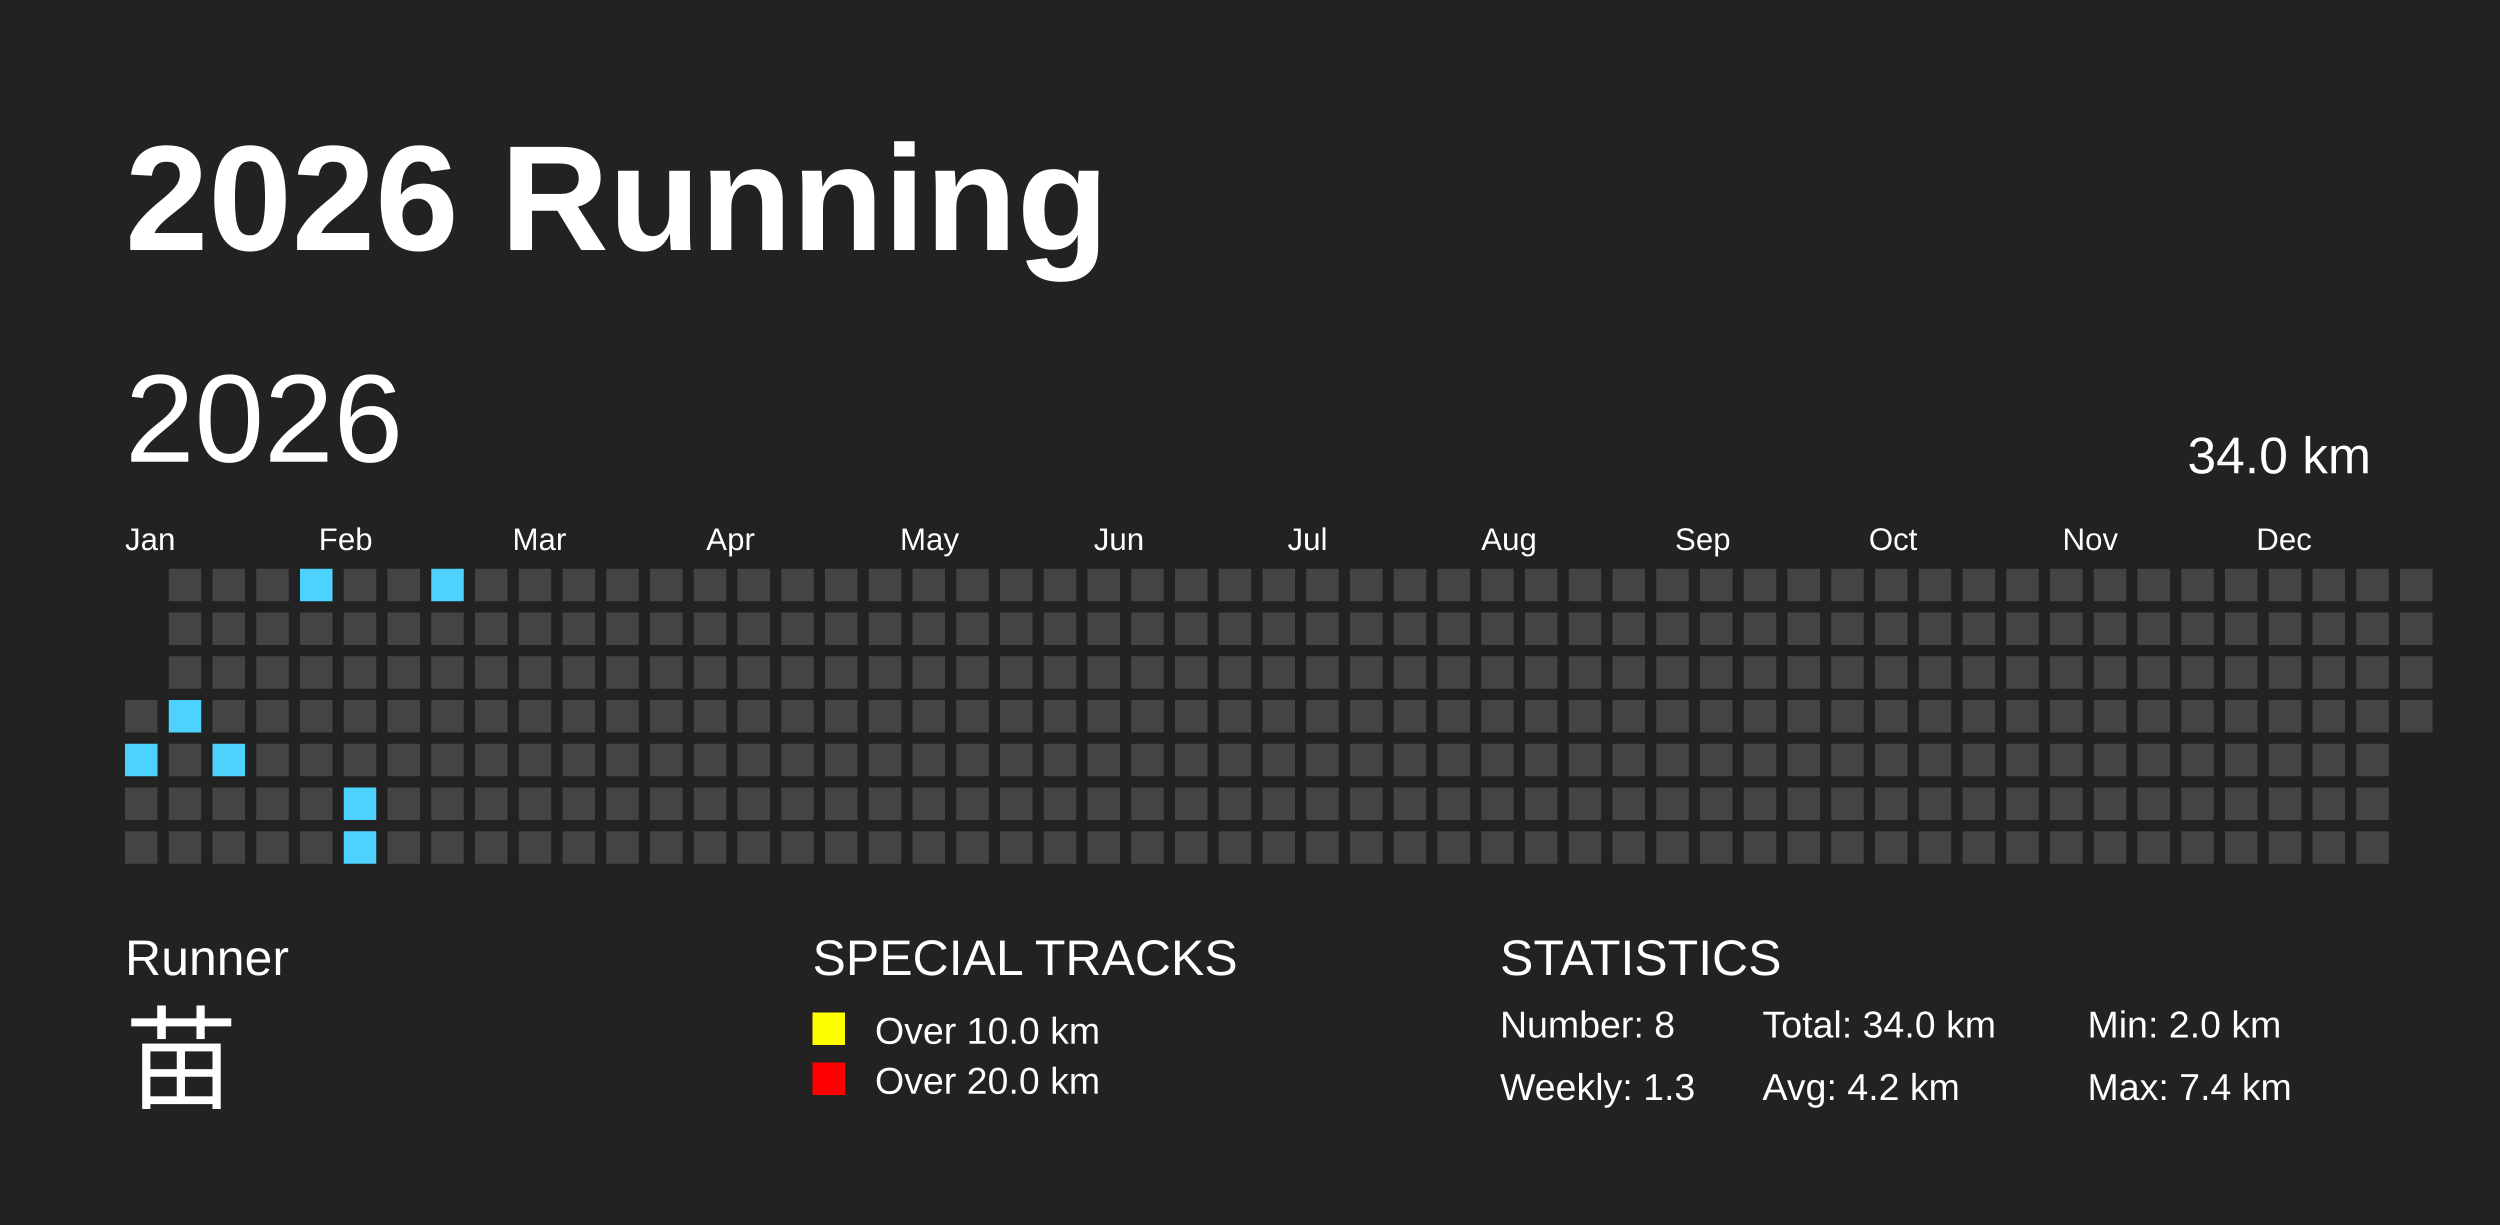
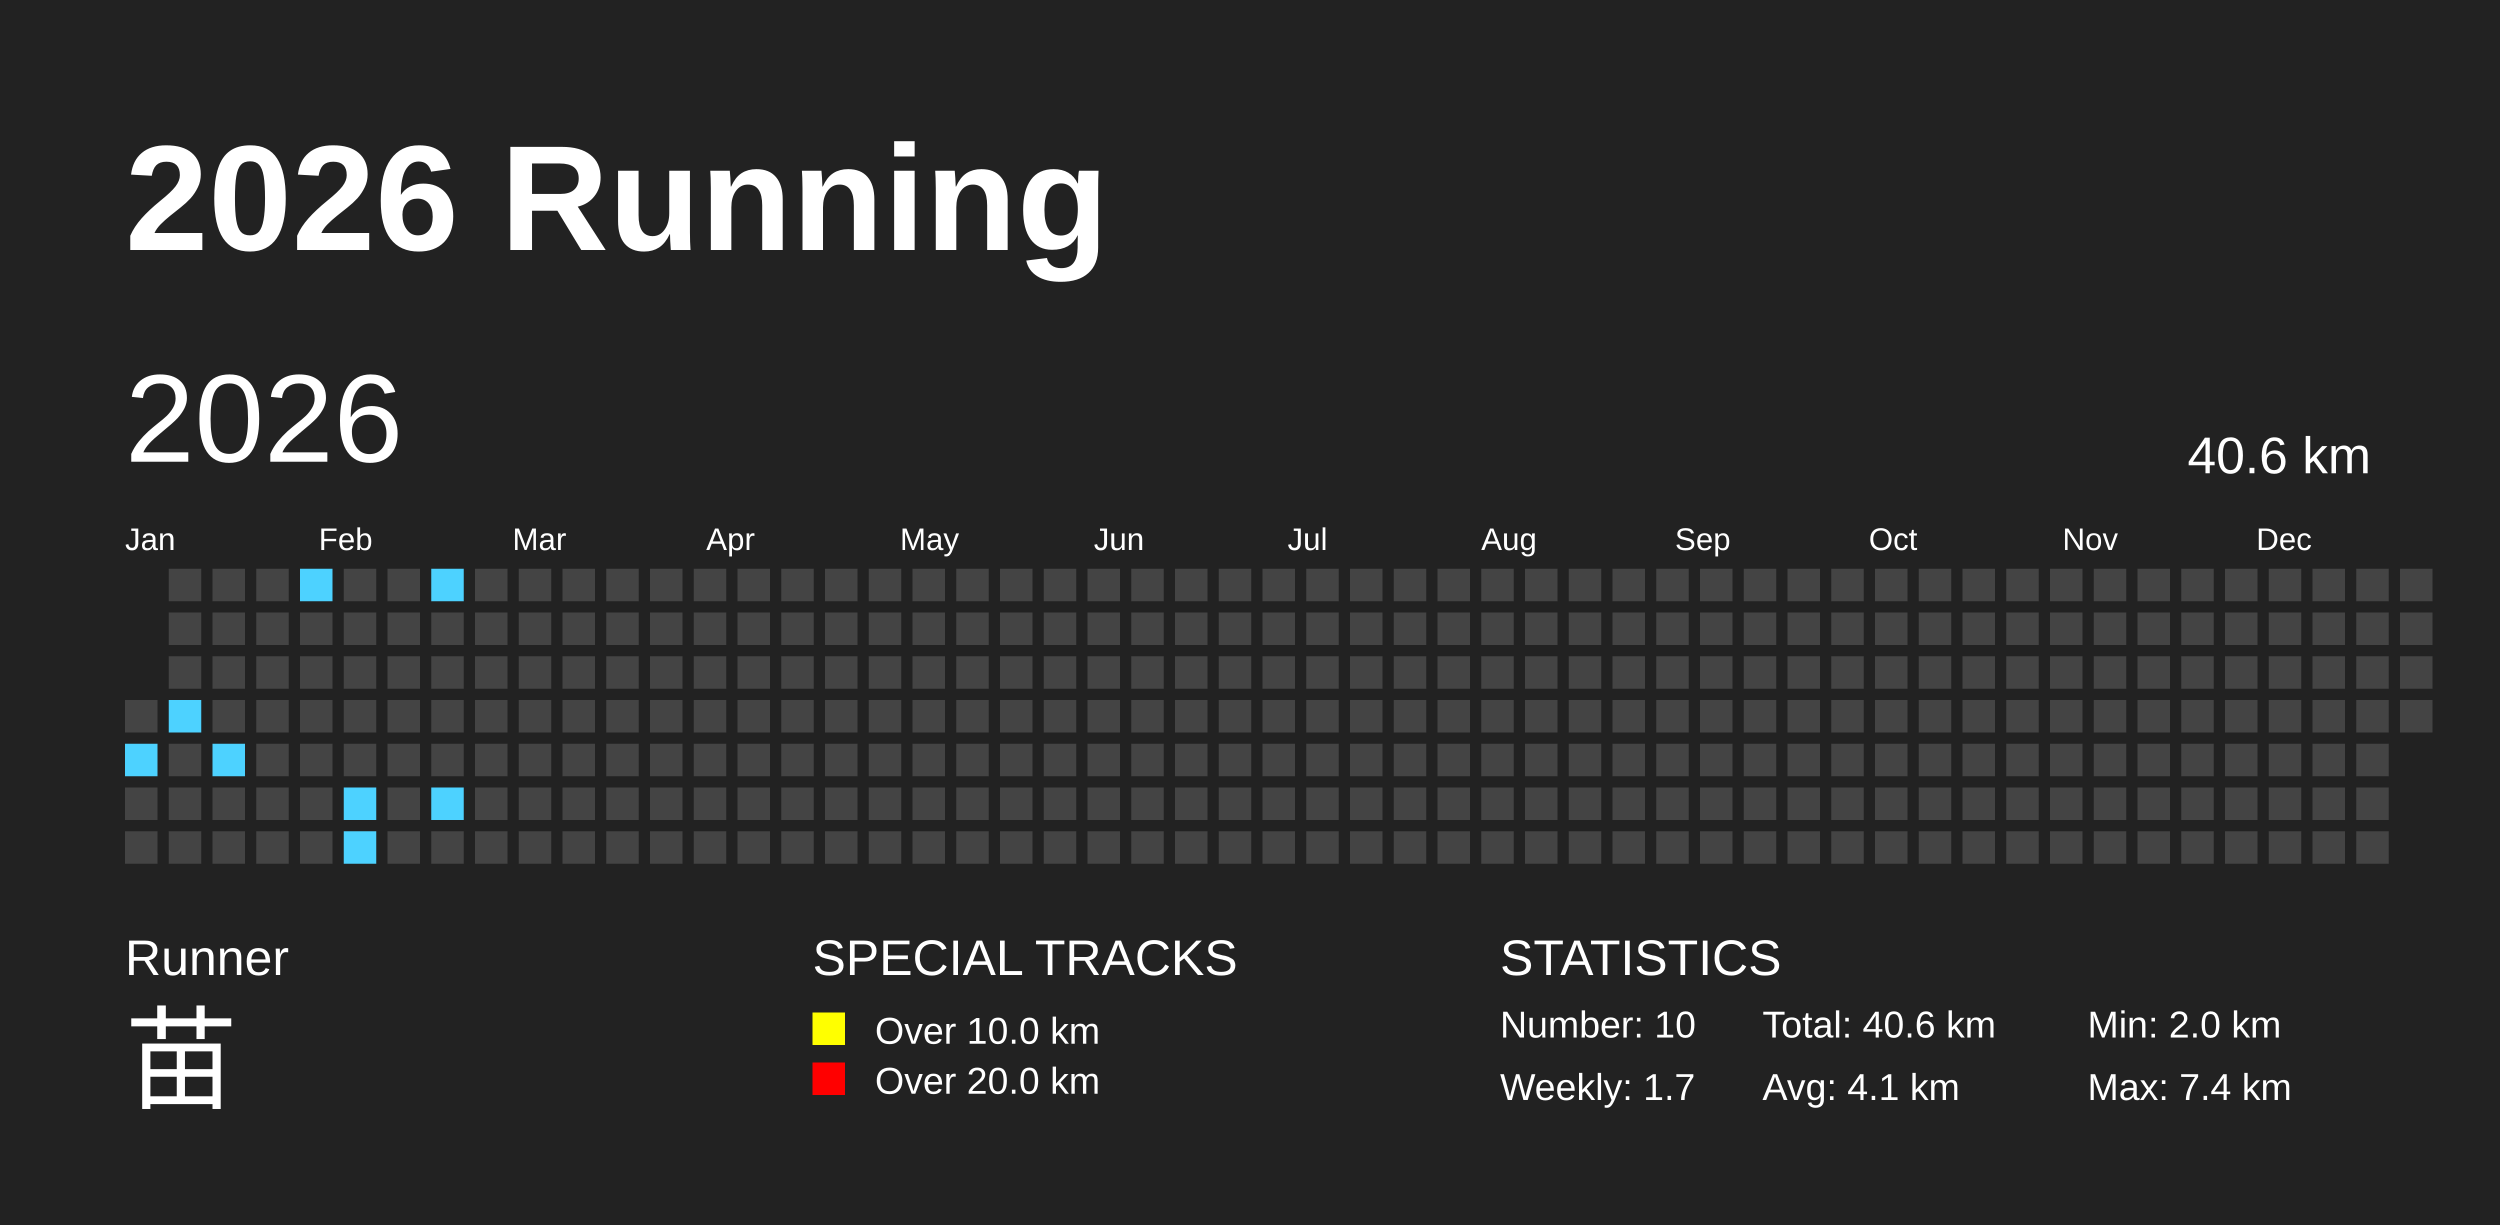
<svg xmlns="http://www.w3.org/2000/svg" baseProfile="full" height="98mm" version="1.1" viewBox="0,0,200,98" width="200mm">
  <defs />
  <rect fill="#222222" height="98" width="200" x="0" y="0" />
  <text fill="#FFFFFF" style="font-size:12px; font-family:Arial; font-weight:bold;" x="10" y="20">2026 Running</text>
  <text fill="#FFFFFF" style="font-size:4px; font-family:Arial" x="10" y="78">Runner</text>
  <text fill="#FFFFFF" style="font-size:9px; font-family:Arial" x="10" y="88">苗</text>
  <text fill="#FFFFFF" style="font-size:4px; font-family:Arial" x="65" y="78">SPECIAL TRACKS</text>
  <rect fill="yellow" height="2.6" width="2.6" x="65" y="81" />
  <text fill="#FFFFFF" style="font-size:3px; font-family:Arial" x="70" y="83.5">Over 10.0 km</text>
  <rect fill="red" height="2.6" width="2.6" x="65" y="85" />
  <text fill="#FFFFFF" style="font-size:3px; font-family:Arial" x="70" y="87.5">Over 20.0 km</text>
  <text fill="#FFFFFF" style="font-size:4px; font-family:Arial" x="120" y="78">STATISTICS</text>
-   <text fill="#FFFFFF" style="font-size:3px; font-family:Arial" x="120" y="83">Number: 8</text>
-   <text fill="#FFFFFF" style="font-size:3px; font-family:Arial" x="120" y="88">Weekly: 1.3</text>
-   <text fill="#FFFFFF" style="font-size:3px; font-family:Arial" x="141" y="83">Total: 34.0 km</text>
-   <text fill="#FFFFFF" style="font-size:3px; font-family:Arial" x="141" y="88">Avg: 4.2 km</text>
+   <text fill="#FFFFFF" style="font-size:3px; font-family:Arial" x="120" y="83">Number: 10</text>
+   <text fill="#FFFFFF" style="font-size:3px; font-family:Arial" x="120" y="88">Weekly: 1.7</text>
+   <text fill="#FFFFFF" style="font-size:3px; font-family:Arial" x="141" y="83">Total: 40.6 km</text>
+   <text fill="#FFFFFF" style="font-size:3px; font-family:Arial" x="141" y="88">Avg: 4.1 km</text>
  <text fill="#FFFFFF" style="font-size:3px; font-family:Arial" x="167" y="83">Min: 2.0 km</text>
  <text fill="#FFFFFF" style="font-size:3px; font-family:Arial" x="167" y="88">Max: 7.4 km</text>
  <text dominant-baseline="hanging" fill="#FFFFFF" style="font-size:10.0px; font-family:Arial;" x="10" y="30">2026</text>
-   <text dominant-baseline="hanging" fill="#FFFFFF" style="font-size:4.125px; font-family:Arial;" x="175" y="35">34.0 km</text>
+   <text dominant-baseline="hanging" fill="#FFFFFF" style="font-size:4.125px; font-family:Arial;" x="175" y="35">40.6 km</text>
  <text fill="#FFFFFF" style="font-size:2.5px; font-family:Arial" x="10.0" y="44">Jan</text>
  <text fill="#FFFFFF" style="font-size:2.5px; font-family:Arial" x="25.5" y="44">Feb</text>
  <text fill="#FFFFFF" style="font-size:2.5px; font-family:Arial" x="41.0" y="44">Mar</text>
  <text fill="#FFFFFF" style="font-size:2.5px; font-family:Arial" x="56.5" y="44">Apr</text>
  <text fill="#FFFFFF" style="font-size:2.5px; font-family:Arial" x="72.0" y="44">May</text>
  <text fill="#FFFFFF" style="font-size:2.5px; font-family:Arial" x="87.5" y="44">Jun</text>
  <text fill="#FFFFFF" style="font-size:2.5px; font-family:Arial" x="103.0" y="44">Jul</text>
  <text fill="#FFFFFF" style="font-size:2.5px; font-family:Arial" x="118.5" y="44">Aug</text>
  <text fill="#FFFFFF" style="font-size:2.5px; font-family:Arial" x="134.0" y="44">Sep</text>
  <text fill="#FFFFFF" style="font-size:2.5px; font-family:Arial" x="149.5" y="44">Oct</text>
  <text fill="#FFFFFF" style="font-size:2.5px; font-family:Arial" x="165.0" y="44">Nov</text>
  <text fill="#FFFFFF" style="font-size:2.5px; font-family:Arial" x="180.5" y="44">Dec</text>
  <rect fill="#444444" height="2.6" width="2.6" x="10.0" y="56.0" />
  <rect fill="#4DD2FF" height="2.6" width="2.6" x="10.0" y="59.5" />
  <rect fill="#444444" height="2.6" width="2.6" x="10.0" y="63.0" />
  <rect fill="#444444" height="2.6" width="2.6" x="10.0" y="66.5" />
  <rect fill="#444444" height="2.6" width="2.6" x="13.5" y="45.5" />
  <rect fill="#444444" height="2.6" width="2.6" x="13.5" y="49.0" />
  <rect fill="#444444" height="2.6" width="2.6" x="13.5" y="52.5" />
  <rect fill="#4DD2FF" height="2.6" width="2.6" x="13.5" y="56.0" />
  <rect fill="#444444" height="2.6" width="2.6" x="13.5" y="59.5" />
  <rect fill="#444444" height="2.6" width="2.6" x="13.5" y="63.0" />
  <rect fill="#444444" height="2.6" width="2.6" x="13.5" y="66.5" />
  <rect fill="#444444" height="2.6" width="2.6" x="17.0" y="45.5" />
  <rect fill="#444444" height="2.6" width="2.6" x="17.0" y="49.0" />
  <rect fill="#444444" height="2.6" width="2.6" x="17.0" y="52.5" />
  <rect fill="#444444" height="2.6" width="2.6" x="17.0" y="56.0" />
  <rect fill="#4DD2FF" height="2.6" width="2.6" x="17.0" y="59.5" />
  <rect fill="#444444" height="2.6" width="2.6" x="17.0" y="63.0" />
  <rect fill="#444444" height="2.6" width="2.6" x="17.0" y="66.5" />
  <rect fill="#444444" height="2.6" width="2.6" x="20.5" y="45.5" />
  <rect fill="#444444" height="2.6" width="2.6" x="20.5" y="49.0" />
  <rect fill="#444444" height="2.6" width="2.6" x="20.5" y="52.5" />
  <rect fill="#444444" height="2.6" width="2.6" x="20.5" y="56.0" />
  <rect fill="#444444" height="2.6" width="2.6" x="20.5" y="59.5" />
  <rect fill="#444444" height="2.6" width="2.6" x="20.5" y="63.0" />
  <rect fill="#444444" height="2.6" width="2.6" x="20.5" y="66.5" />
  <rect fill="#4DD2FF" height="2.6" width="2.6" x="24.0" y="45.5" />
  <rect fill="#444444" height="2.6" width="2.6" x="24.0" y="49.0" />
  <rect fill="#444444" height="2.6" width="2.6" x="24.0" y="52.5" />
  <rect fill="#444444" height="2.6" width="2.6" x="24.0" y="56.0" />
  <rect fill="#444444" height="2.6" width="2.6" x="24.0" y="59.5" />
  <rect fill="#444444" height="2.6" width="2.6" x="24.0" y="63.0" />
  <rect fill="#444444" height="2.6" width="2.6" x="24.0" y="66.5" />
  <rect fill="#444444" height="2.6" width="2.6" x="27.5" y="45.5" />
  <rect fill="#444444" height="2.6" width="2.6" x="27.5" y="49.0" />
  <rect fill="#444444" height="2.6" width="2.6" x="27.5" y="52.5" />
  <rect fill="#444444" height="2.6" width="2.6" x="27.5" y="56.0" />
  <rect fill="#444444" height="2.6" width="2.6" x="27.5" y="59.5" />
  <rect fill="#4DD2FF" height="2.6" width="2.6" x="27.5" y="63.0" />
  <rect fill="#4DD2FF" height="2.6" width="2.6" x="27.5" y="66.5" />
  <rect fill="#444444" height="2.6" width="2.6" x="31.0" y="45.5" />
  <rect fill="#444444" height="2.6" width="2.6" x="31.0" y="49.0" />
  <rect fill="#444444" height="2.6" width="2.6" x="31.0" y="52.5" />
  <rect fill="#444444" height="2.6" width="2.6" x="31.0" y="56.0" />
  <rect fill="#444444" height="2.6" width="2.6" x="31.0" y="59.5" />
  <rect fill="#444444" height="2.6" width="2.6" x="31.0" y="63.0" />
  <rect fill="#444444" height="2.6" width="2.6" x="31.0" y="66.5" />
  <rect fill="#4DD2FF" height="2.6" width="2.6" x="34.5" y="45.5" />
  <rect fill="#444444" height="2.6" width="2.6" x="34.5" y="49.0" />
  <rect fill="#444444" height="2.6" width="2.6" x="34.5" y="52.5" />
  <rect fill="#444444" height="2.6" width="2.6" x="34.5" y="56.0" />
  <rect fill="#444444" height="2.6" width="2.6" x="34.5" y="59.5" />
-   <rect fill="#444444" height="2.6" width="2.6" x="34.5" y="63.0" />
+   <rect fill="#4DD2FF" height="2.6" width="2.6" x="34.5" y="63.0" />
  <rect fill="#444444" height="2.6" width="2.6" x="34.5" y="66.5" />
  <rect fill="#444444" height="2.6" width="2.6" x="38.0" y="45.5" />
  <rect fill="#444444" height="2.6" width="2.6" x="38.0" y="49.0" />
  <rect fill="#444444" height="2.6" width="2.6" x="38.0" y="52.5" />
  <rect fill="#444444" height="2.6" width="2.6" x="38.0" y="56.0" />
  <rect fill="#444444" height="2.6" width="2.6" x="38.0" y="59.5" />
  <rect fill="#444444" height="2.6" width="2.6" x="38.0" y="63.0" />
  <rect fill="#444444" height="2.6" width="2.6" x="38.0" y="66.5" />
  <rect fill="#444444" height="2.6" width="2.6" x="41.5" y="45.5" />
  <rect fill="#444444" height="2.6" width="2.6" x="41.5" y="49.0" />
  <rect fill="#444444" height="2.6" width="2.6" x="41.5" y="52.5" />
  <rect fill="#444444" height="2.6" width="2.6" x="41.5" y="56.0" />
  <rect fill="#444444" height="2.6" width="2.6" x="41.5" y="59.5" />
  <rect fill="#444444" height="2.6" width="2.6" x="41.5" y="63.0" />
  <rect fill="#444444" height="2.6" width="2.6" x="41.5" y="66.5" />
  <rect fill="#444444" height="2.6" width="2.6" x="45.0" y="45.5" />
  <rect fill="#444444" height="2.6" width="2.6" x="45.0" y="49.0" />
  <rect fill="#444444" height="2.6" width="2.6" x="45.0" y="52.5" />
  <rect fill="#444444" height="2.6" width="2.6" x="45.0" y="56.0" />
  <rect fill="#444444" height="2.6" width="2.6" x="45.0" y="59.5" />
  <rect fill="#444444" height="2.6" width="2.6" x="45.0" y="63.0" />
  <rect fill="#444444" height="2.6" width="2.6" x="45.0" y="66.5" />
  <rect fill="#444444" height="2.6" width="2.6" x="48.5" y="45.5" />
  <rect fill="#444444" height="2.6" width="2.6" x="48.5" y="49.0" />
  <rect fill="#444444" height="2.6" width="2.6" x="48.5" y="52.5" />
  <rect fill="#444444" height="2.6" width="2.6" x="48.5" y="56.0" />
  <rect fill="#444444" height="2.6" width="2.6" x="48.5" y="59.5" />
  <rect fill="#444444" height="2.6" width="2.6" x="48.5" y="63.0" />
  <rect fill="#444444" height="2.6" width="2.6" x="48.5" y="66.5" />
  <rect fill="#444444" height="2.6" width="2.6" x="52.0" y="45.5" />
  <rect fill="#444444" height="2.6" width="2.6" x="52.0" y="49.0" />
  <rect fill="#444444" height="2.6" width="2.6" x="52.0" y="52.5" />
  <rect fill="#444444" height="2.6" width="2.6" x="52.0" y="56.0" />
  <rect fill="#444444" height="2.6" width="2.6" x="52.0" y="59.5" />
  <rect fill="#444444" height="2.6" width="2.6" x="52.0" y="63.0" />
  <rect fill="#444444" height="2.6" width="2.6" x="52.0" y="66.5" />
  <rect fill="#444444" height="2.6" width="2.6" x="55.5" y="45.5" />
  <rect fill="#444444" height="2.6" width="2.6" x="55.5" y="49.0" />
  <rect fill="#444444" height="2.6" width="2.6" x="55.5" y="52.5" />
  <rect fill="#444444" height="2.6" width="2.6" x="55.5" y="56.0" />
  <rect fill="#444444" height="2.6" width="2.6" x="55.5" y="59.5" />
  <rect fill="#444444" height="2.6" width="2.6" x="55.5" y="63.0" />
  <rect fill="#444444" height="2.6" width="2.6" x="55.5" y="66.5" />
  <rect fill="#444444" height="2.6" width="2.6" x="59.0" y="45.5" />
  <rect fill="#444444" height="2.6" width="2.6" x="59.0" y="49.0" />
  <rect fill="#444444" height="2.6" width="2.6" x="59.0" y="52.5" />
  <rect fill="#444444" height="2.6" width="2.6" x="59.0" y="56.0" />
  <rect fill="#444444" height="2.6" width="2.6" x="59.0" y="59.5" />
  <rect fill="#444444" height="2.6" width="2.6" x="59.0" y="63.0" />
  <rect fill="#444444" height="2.6" width="2.6" x="59.0" y="66.5" />
  <rect fill="#444444" height="2.6" width="2.6" x="62.5" y="45.5" />
  <rect fill="#444444" height="2.6" width="2.6" x="62.5" y="49.0" />
  <rect fill="#444444" height="2.6" width="2.6" x="62.5" y="52.5" />
  <rect fill="#444444" height="2.6" width="2.6" x="62.5" y="56.0" />
  <rect fill="#444444" height="2.6" width="2.6" x="62.5" y="59.5" />
  <rect fill="#444444" height="2.6" width="2.6" x="62.5" y="63.0" />
  <rect fill="#444444" height="2.6" width="2.6" x="62.5" y="66.5" />
  <rect fill="#444444" height="2.6" width="2.6" x="66.0" y="45.5" />
  <rect fill="#444444" height="2.6" width="2.6" x="66.0" y="49.0" />
  <rect fill="#444444" height="2.6" width="2.6" x="66.0" y="52.5" />
  <rect fill="#444444" height="2.6" width="2.6" x="66.0" y="56.0" />
  <rect fill="#444444" height="2.6" width="2.6" x="66.0" y="59.5" />
  <rect fill="#444444" height="2.6" width="2.6" x="66.0" y="63.0" />
  <rect fill="#444444" height="2.6" width="2.6" x="66.0" y="66.5" />
  <rect fill="#444444" height="2.6" width="2.6" x="69.5" y="45.5" />
  <rect fill="#444444" height="2.6" width="2.6" x="69.5" y="49.0" />
  <rect fill="#444444" height="2.6" width="2.6" x="69.5" y="52.5" />
  <rect fill="#444444" height="2.6" width="2.6" x="69.5" y="56.0" />
  <rect fill="#444444" height="2.6" width="2.6" x="69.5" y="59.5" />
  <rect fill="#444444" height="2.6" width="2.6" x="69.5" y="63.0" />
  <rect fill="#444444" height="2.6" width="2.6" x="69.5" y="66.5" />
  <rect fill="#444444" height="2.6" width="2.6" x="73.0" y="45.5" />
  <rect fill="#444444" height="2.6" width="2.6" x="73.0" y="49.0" />
  <rect fill="#444444" height="2.6" width="2.6" x="73.0" y="52.5" />
  <rect fill="#444444" height="2.6" width="2.6" x="73.0" y="56.0" />
  <rect fill="#444444" height="2.6" width="2.6" x="73.0" y="59.5" />
  <rect fill="#444444" height="2.6" width="2.6" x="73.0" y="63.0" />
  <rect fill="#444444" height="2.6" width="2.6" x="73.0" y="66.5" />
  <rect fill="#444444" height="2.6" width="2.6" x="76.5" y="45.5" />
  <rect fill="#444444" height="2.6" width="2.6" x="76.5" y="49.0" />
  <rect fill="#444444" height="2.6" width="2.6" x="76.5" y="52.5" />
  <rect fill="#444444" height="2.6" width="2.6" x="76.5" y="56.0" />
  <rect fill="#444444" height="2.6" width="2.6" x="76.5" y="59.5" />
  <rect fill="#444444" height="2.6" width="2.6" x="76.5" y="63.0" />
  <rect fill="#444444" height="2.6" width="2.6" x="76.5" y="66.5" />
  <rect fill="#444444" height="2.6" width="2.6" x="80.0" y="45.5" />
  <rect fill="#444444" height="2.6" width="2.6" x="80.0" y="49.0" />
  <rect fill="#444444" height="2.6" width="2.6" x="80.0" y="52.5" />
  <rect fill="#444444" height="2.6" width="2.6" x="80.0" y="56.0" />
  <rect fill="#444444" height="2.6" width="2.6" x="80.0" y="59.5" />
  <rect fill="#444444" height="2.6" width="2.6" x="80.0" y="63.0" />
  <rect fill="#444444" height="2.6" width="2.6" x="80.0" y="66.5" />
  <rect fill="#444444" height="2.6" width="2.6" x="83.5" y="45.5" />
  <rect fill="#444444" height="2.6" width="2.6" x="83.5" y="49.0" />
  <rect fill="#444444" height="2.6" width="2.6" x="83.5" y="52.5" />
  <rect fill="#444444" height="2.6" width="2.6" x="83.5" y="56.0" />
  <rect fill="#444444" height="2.6" width="2.6" x="83.5" y="59.5" />
  <rect fill="#444444" height="2.6" width="2.6" x="83.5" y="63.0" />
  <rect fill="#444444" height="2.6" width="2.6" x="83.5" y="66.5" />
  <rect fill="#444444" height="2.6" width="2.6" x="87.0" y="45.5" />
  <rect fill="#444444" height="2.6" width="2.6" x="87.0" y="49.0" />
  <rect fill="#444444" height="2.6" width="2.6" x="87.0" y="52.5" />
  <rect fill="#444444" height="2.6" width="2.6" x="87.0" y="56.0" />
  <rect fill="#444444" height="2.6" width="2.6" x="87.0" y="59.5" />
  <rect fill="#444444" height="2.6" width="2.6" x="87.0" y="63.0" />
  <rect fill="#444444" height="2.6" width="2.6" x="87.0" y="66.5" />
  <rect fill="#444444" height="2.6" width="2.6" x="90.5" y="45.5" />
  <rect fill="#444444" height="2.6" width="2.6" x="90.5" y="49.0" />
  <rect fill="#444444" height="2.6" width="2.6" x="90.5" y="52.5" />
  <rect fill="#444444" height="2.6" width="2.6" x="90.5" y="56.0" />
  <rect fill="#444444" height="2.6" width="2.6" x="90.5" y="59.5" />
  <rect fill="#444444" height="2.6" width="2.6" x="90.5" y="63.0" />
  <rect fill="#444444" height="2.6" width="2.6" x="90.5" y="66.5" />
  <rect fill="#444444" height="2.6" width="2.6" x="94.0" y="45.5" />
  <rect fill="#444444" height="2.6" width="2.6" x="94.0" y="49.0" />
  <rect fill="#444444" height="2.6" width="2.6" x="94.0" y="52.5" />
  <rect fill="#444444" height="2.6" width="2.6" x="94.0" y="56.0" />
  <rect fill="#444444" height="2.6" width="2.6" x="94.0" y="59.5" />
  <rect fill="#444444" height="2.6" width="2.6" x="94.0" y="63.0" />
  <rect fill="#444444" height="2.6" width="2.6" x="94.0" y="66.5" />
  <rect fill="#444444" height="2.6" width="2.6" x="97.5" y="45.5" />
  <rect fill="#444444" height="2.6" width="2.6" x="97.5" y="49.0" />
  <rect fill="#444444" height="2.6" width="2.6" x="97.5" y="52.5" />
  <rect fill="#444444" height="2.6" width="2.6" x="97.5" y="56.0" />
  <rect fill="#444444" height="2.6" width="2.6" x="97.5" y="59.5" />
  <rect fill="#444444" height="2.6" width="2.6" x="97.5" y="63.0" />
  <rect fill="#444444" height="2.6" width="2.6" x="97.5" y="66.5" />
  <rect fill="#444444" height="2.6" width="2.6" x="101.0" y="45.5" />
  <rect fill="#444444" height="2.6" width="2.6" x="101.0" y="49.0" />
  <rect fill="#444444" height="2.6" width="2.6" x="101.0" y="52.5" />
  <rect fill="#444444" height="2.6" width="2.6" x="101.0" y="56.0" />
  <rect fill="#444444" height="2.6" width="2.6" x="101.0" y="59.5" />
  <rect fill="#444444" height="2.6" width="2.6" x="101.0" y="63.0" />
  <rect fill="#444444" height="2.6" width="2.6" x="101.0" y="66.5" />
  <rect fill="#444444" height="2.6" width="2.6" x="104.5" y="45.5" />
  <rect fill="#444444" height="2.6" width="2.6" x="104.5" y="49.0" />
  <rect fill="#444444" height="2.6" width="2.6" x="104.5" y="52.5" />
  <rect fill="#444444" height="2.6" width="2.6" x="104.5" y="56.0" />
  <rect fill="#444444" height="2.6" width="2.6" x="104.5" y="59.5" />
  <rect fill="#444444" height="2.6" width="2.6" x="104.5" y="63.0" />
  <rect fill="#444444" height="2.6" width="2.6" x="104.5" y="66.5" />
  <rect fill="#444444" height="2.6" width="2.6" x="108.0" y="45.5" />
  <rect fill="#444444" height="2.6" width="2.6" x="108.0" y="49.0" />
  <rect fill="#444444" height="2.6" width="2.6" x="108.0" y="52.5" />
  <rect fill="#444444" height="2.6" width="2.6" x="108.0" y="56.0" />
  <rect fill="#444444" height="2.6" width="2.6" x="108.0" y="59.5" />
  <rect fill="#444444" height="2.6" width="2.6" x="108.0" y="63.0" />
  <rect fill="#444444" height="2.6" width="2.6" x="108.0" y="66.5" />
  <rect fill="#444444" height="2.6" width="2.6" x="111.5" y="45.5" />
  <rect fill="#444444" height="2.6" width="2.6" x="111.5" y="49.0" />
  <rect fill="#444444" height="2.6" width="2.6" x="111.5" y="52.5" />
  <rect fill="#444444" height="2.6" width="2.6" x="111.5" y="56.0" />
  <rect fill="#444444" height="2.6" width="2.6" x="111.5" y="59.5" />
  <rect fill="#444444" height="2.6" width="2.6" x="111.5" y="63.0" />
  <rect fill="#444444" height="2.6" width="2.6" x="111.5" y="66.5" />
  <rect fill="#444444" height="2.6" width="2.6" x="115.0" y="45.5" />
  <rect fill="#444444" height="2.6" width="2.6" x="115.0" y="49.0" />
  <rect fill="#444444" height="2.6" width="2.6" x="115.0" y="52.5" />
  <rect fill="#444444" height="2.6" width="2.6" x="115.0" y="56.0" />
  <rect fill="#444444" height="2.6" width="2.6" x="115.0" y="59.5" />
  <rect fill="#444444" height="2.6" width="2.6" x="115.0" y="63.0" />
  <rect fill="#444444" height="2.6" width="2.6" x="115.0" y="66.5" />
  <rect fill="#444444" height="2.6" width="2.6" x="118.5" y="45.5" />
  <rect fill="#444444" height="2.6" width="2.6" x="118.5" y="49.0" />
  <rect fill="#444444" height="2.6" width="2.6" x="118.5" y="52.5" />
  <rect fill="#444444" height="2.6" width="2.6" x="118.5" y="56.0" />
  <rect fill="#444444" height="2.6" width="2.6" x="118.5" y="59.5" />
  <rect fill="#444444" height="2.6" width="2.6" x="118.5" y="63.0" />
  <rect fill="#444444" height="2.6" width="2.6" x="118.5" y="66.5" />
  <rect fill="#444444" height="2.6" width="2.6" x="122.0" y="45.5" />
  <rect fill="#444444" height="2.6" width="2.6" x="122.0" y="49.0" />
  <rect fill="#444444" height="2.6" width="2.6" x="122.0" y="52.5" />
  <rect fill="#444444" height="2.6" width="2.6" x="122.0" y="56.0" />
  <rect fill="#444444" height="2.6" width="2.6" x="122.0" y="59.5" />
  <rect fill="#444444" height="2.6" width="2.6" x="122.0" y="63.0" />
  <rect fill="#444444" height="2.6" width="2.6" x="122.0" y="66.5" />
  <rect fill="#444444" height="2.6" width="2.6" x="125.5" y="45.5" />
  <rect fill="#444444" height="2.6" width="2.6" x="125.5" y="49.0" />
  <rect fill="#444444" height="2.6" width="2.6" x="125.5" y="52.5" />
  <rect fill="#444444" height="2.6" width="2.6" x="125.5" y="56.0" />
  <rect fill="#444444" height="2.6" width="2.6" x="125.5" y="59.5" />
  <rect fill="#444444" height="2.6" width="2.6" x="125.5" y="63.0" />
  <rect fill="#444444" height="2.6" width="2.6" x="125.5" y="66.5" />
  <rect fill="#444444" height="2.6" width="2.6" x="129.0" y="45.5" />
  <rect fill="#444444" height="2.6" width="2.6" x="129.0" y="49.0" />
  <rect fill="#444444" height="2.6" width="2.6" x="129.0" y="52.5" />
  <rect fill="#444444" height="2.6" width="2.6" x="129.0" y="56.0" />
  <rect fill="#444444" height="2.6" width="2.6" x="129.0" y="59.5" />
  <rect fill="#444444" height="2.6" width="2.6" x="129.0" y="63.0" />
  <rect fill="#444444" height="2.6" width="2.6" x="129.0" y="66.5" />
  <rect fill="#444444" height="2.6" width="2.6" x="132.5" y="45.5" />
  <rect fill="#444444" height="2.6" width="2.6" x="132.5" y="49.0" />
  <rect fill="#444444" height="2.6" width="2.6" x="132.5" y="52.5" />
  <rect fill="#444444" height="2.6" width="2.6" x="132.5" y="56.0" />
  <rect fill="#444444" height="2.6" width="2.6" x="132.5" y="59.5" />
  <rect fill="#444444" height="2.6" width="2.6" x="132.5" y="63.0" />
  <rect fill="#444444" height="2.6" width="2.6" x="132.5" y="66.5" />
  <rect fill="#444444" height="2.6" width="2.6" x="136.0" y="45.5" />
  <rect fill="#444444" height="2.6" width="2.6" x="136.0" y="49.0" />
  <rect fill="#444444" height="2.6" width="2.6" x="136.0" y="52.5" />
  <rect fill="#444444" height="2.6" width="2.6" x="136.0" y="56.0" />
  <rect fill="#444444" height="2.6" width="2.6" x="136.0" y="59.5" />
  <rect fill="#444444" height="2.6" width="2.6" x="136.0" y="63.0" />
  <rect fill="#444444" height="2.6" width="2.6" x="136.0" y="66.5" />
  <rect fill="#444444" height="2.6" width="2.6" x="139.5" y="45.5" />
  <rect fill="#444444" height="2.6" width="2.6" x="139.5" y="49.0" />
  <rect fill="#444444" height="2.6" width="2.6" x="139.5" y="52.5" />
  <rect fill="#444444" height="2.6" width="2.6" x="139.5" y="56.0" />
  <rect fill="#444444" height="2.6" width="2.6" x="139.5" y="59.5" />
  <rect fill="#444444" height="2.6" width="2.6" x="139.5" y="63.0" />
  <rect fill="#444444" height="2.6" width="2.6" x="139.5" y="66.5" />
  <rect fill="#444444" height="2.6" width="2.6" x="143.0" y="45.5" />
  <rect fill="#444444" height="2.6" width="2.6" x="143.0" y="49.0" />
  <rect fill="#444444" height="2.6" width="2.6" x="143.0" y="52.5" />
  <rect fill="#444444" height="2.6" width="2.6" x="143.0" y="56.0" />
  <rect fill="#444444" height="2.6" width="2.6" x="143.0" y="59.5" />
  <rect fill="#444444" height="2.6" width="2.6" x="143.0" y="63.0" />
  <rect fill="#444444" height="2.6" width="2.6" x="143.0" y="66.5" />
  <rect fill="#444444" height="2.6" width="2.6" x="146.5" y="45.5" />
  <rect fill="#444444" height="2.6" width="2.6" x="146.5" y="49.0" />
  <rect fill="#444444" height="2.6" width="2.6" x="146.5" y="52.5" />
  <rect fill="#444444" height="2.6" width="2.6" x="146.5" y="56.0" />
  <rect fill="#444444" height="2.6" width="2.6" x="146.5" y="59.5" />
  <rect fill="#444444" height="2.6" width="2.6" x="146.5" y="63.0" />
  <rect fill="#444444" height="2.6" width="2.6" x="146.5" y="66.5" />
  <rect fill="#444444" height="2.6" width="2.6" x="150.0" y="45.5" />
  <rect fill="#444444" height="2.6" width="2.6" x="150.0" y="49.0" />
  <rect fill="#444444" height="2.6" width="2.6" x="150.0" y="52.5" />
  <rect fill="#444444" height="2.6" width="2.6" x="150.0" y="56.0" />
  <rect fill="#444444" height="2.6" width="2.6" x="150.0" y="59.5" />
  <rect fill="#444444" height="2.6" width="2.6" x="150.0" y="63.0" />
  <rect fill="#444444" height="2.6" width="2.6" x="150.0" y="66.5" />
  <rect fill="#444444" height="2.6" width="2.6" x="153.5" y="45.5" />
  <rect fill="#444444" height="2.6" width="2.6" x="153.5" y="49.0" />
  <rect fill="#444444" height="2.6" width="2.6" x="153.5" y="52.5" />
  <rect fill="#444444" height="2.6" width="2.6" x="153.5" y="56.0" />
  <rect fill="#444444" height="2.6" width="2.6" x="153.5" y="59.5" />
  <rect fill="#444444" height="2.6" width="2.6" x="153.5" y="63.0" />
  <rect fill="#444444" height="2.6" width="2.6" x="153.5" y="66.5" />
  <rect fill="#444444" height="2.6" width="2.6" x="157.0" y="45.5" />
  <rect fill="#444444" height="2.6" width="2.6" x="157.0" y="49.0" />
  <rect fill="#444444" height="2.6" width="2.6" x="157.0" y="52.5" />
  <rect fill="#444444" height="2.6" width="2.6" x="157.0" y="56.0" />
  <rect fill="#444444" height="2.6" width="2.6" x="157.0" y="59.5" />
  <rect fill="#444444" height="2.6" width="2.6" x="157.0" y="63.0" />
  <rect fill="#444444" height="2.6" width="2.6" x="157.0" y="66.5" />
  <rect fill="#444444" height="2.6" width="2.6" x="160.5" y="45.5" />
  <rect fill="#444444" height="2.6" width="2.6" x="160.5" y="49.0" />
  <rect fill="#444444" height="2.6" width="2.6" x="160.5" y="52.5" />
  <rect fill="#444444" height="2.6" width="2.6" x="160.5" y="56.0" />
  <rect fill="#444444" height="2.6" width="2.6" x="160.5" y="59.5" />
  <rect fill="#444444" height="2.6" width="2.6" x="160.5" y="63.0" />
  <rect fill="#444444" height="2.6" width="2.6" x="160.5" y="66.5" />
  <rect fill="#444444" height="2.6" width="2.6" x="164.0" y="45.5" />
  <rect fill="#444444" height="2.6" width="2.6" x="164.0" y="49.0" />
  <rect fill="#444444" height="2.6" width="2.6" x="164.0" y="52.5" />
  <rect fill="#444444" height="2.6" width="2.6" x="164.0" y="56.0" />
  <rect fill="#444444" height="2.6" width="2.6" x="164.0" y="59.5" />
  <rect fill="#444444" height="2.6" width="2.6" x="164.0" y="63.0" />
  <rect fill="#444444" height="2.6" width="2.6" x="164.0" y="66.5" />
  <rect fill="#444444" height="2.6" width="2.6" x="167.5" y="45.5" />
  <rect fill="#444444" height="2.6" width="2.6" x="167.5" y="49.0" />
  <rect fill="#444444" height="2.6" width="2.6" x="167.5" y="52.5" />
  <rect fill="#444444" height="2.6" width="2.6" x="167.5" y="56.0" />
  <rect fill="#444444" height="2.6" width="2.6" x="167.5" y="59.5" />
  <rect fill="#444444" height="2.6" width="2.6" x="167.5" y="63.0" />
  <rect fill="#444444" height="2.6" width="2.6" x="167.5" y="66.5" />
  <rect fill="#444444" height="2.6" width="2.6" x="171.0" y="45.5" />
  <rect fill="#444444" height="2.6" width="2.6" x="171.0" y="49.0" />
  <rect fill="#444444" height="2.6" width="2.6" x="171.0" y="52.5" />
  <rect fill="#444444" height="2.6" width="2.6" x="171.0" y="56.0" />
  <rect fill="#444444" height="2.6" width="2.6" x="171.0" y="59.5" />
  <rect fill="#444444" height="2.6" width="2.6" x="171.0" y="63.0" />
  <rect fill="#444444" height="2.6" width="2.6" x="171.0" y="66.5" />
  <rect fill="#444444" height="2.6" width="2.6" x="174.5" y="45.5" />
  <rect fill="#444444" height="2.6" width="2.6" x="174.5" y="49.0" />
  <rect fill="#444444" height="2.6" width="2.6" x="174.5" y="52.5" />
  <rect fill="#444444" height="2.6" width="2.6" x="174.5" y="56.0" />
  <rect fill="#444444" height="2.6" width="2.6" x="174.5" y="59.5" />
  <rect fill="#444444" height="2.6" width="2.6" x="174.5" y="63.0" />
  <rect fill="#444444" height="2.6" width="2.6" x="174.5" y="66.5" />
  <rect fill="#444444" height="2.6" width="2.6" x="178.0" y="45.5" />
  <rect fill="#444444" height="2.6" width="2.6" x="178.0" y="49.0" />
  <rect fill="#444444" height="2.6" width="2.6" x="178.0" y="52.5" />
  <rect fill="#444444" height="2.6" width="2.6" x="178.0" y="56.0" />
  <rect fill="#444444" height="2.6" width="2.6" x="178.0" y="59.5" />
  <rect fill="#444444" height="2.6" width="2.6" x="178.0" y="63.0" />
  <rect fill="#444444" height="2.6" width="2.6" x="178.0" y="66.5" />
  <rect fill="#444444" height="2.6" width="2.6" x="181.5" y="45.5" />
  <rect fill="#444444" height="2.6" width="2.6" x="181.5" y="49.0" />
  <rect fill="#444444" height="2.6" width="2.6" x="181.5" y="52.5" />
  <rect fill="#444444" height="2.6" width="2.6" x="181.5" y="56.0" />
  <rect fill="#444444" height="2.6" width="2.6" x="181.5" y="59.5" />
  <rect fill="#444444" height="2.6" width="2.6" x="181.5" y="63.0" />
  <rect fill="#444444" height="2.6" width="2.6" x="181.5" y="66.5" />
  <rect fill="#444444" height="2.6" width="2.6" x="185.0" y="45.5" />
  <rect fill="#444444" height="2.6" width="2.6" x="185.0" y="49.0" />
  <rect fill="#444444" height="2.6" width="2.6" x="185.0" y="52.5" />
  <rect fill="#444444" height="2.6" width="2.6" x="185.0" y="56.0" />
  <rect fill="#444444" height="2.6" width="2.6" x="185.0" y="59.5" />
  <rect fill="#444444" height="2.6" width="2.6" x="185.0" y="63.0" />
  <rect fill="#444444" height="2.6" width="2.6" x="185.0" y="66.5" />
  <rect fill="#444444" height="2.6" width="2.6" x="188.5" y="45.5" />
  <rect fill="#444444" height="2.6" width="2.6" x="188.5" y="49.0" />
  <rect fill="#444444" height="2.6" width="2.6" x="188.5" y="52.5" />
  <rect fill="#444444" height="2.6" width="2.6" x="188.5" y="56.0" />
  <rect fill="#444444" height="2.6" width="2.6" x="188.5" y="59.5" />
  <rect fill="#444444" height="2.6" width="2.6" x="188.5" y="63.0" />
  <rect fill="#444444" height="2.6" width="2.6" x="188.5" y="66.5" />
  <rect fill="#444444" height="2.6" width="2.6" x="192.0" y="45.5" />
  <rect fill="#444444" height="2.6" width="2.6" x="192.0" y="49.0" />
  <rect fill="#444444" height="2.6" width="2.6" x="192.0" y="52.5" />
  <rect fill="#444444" height="2.6" width="2.6" x="192.0" y="56.0" />
</svg>
